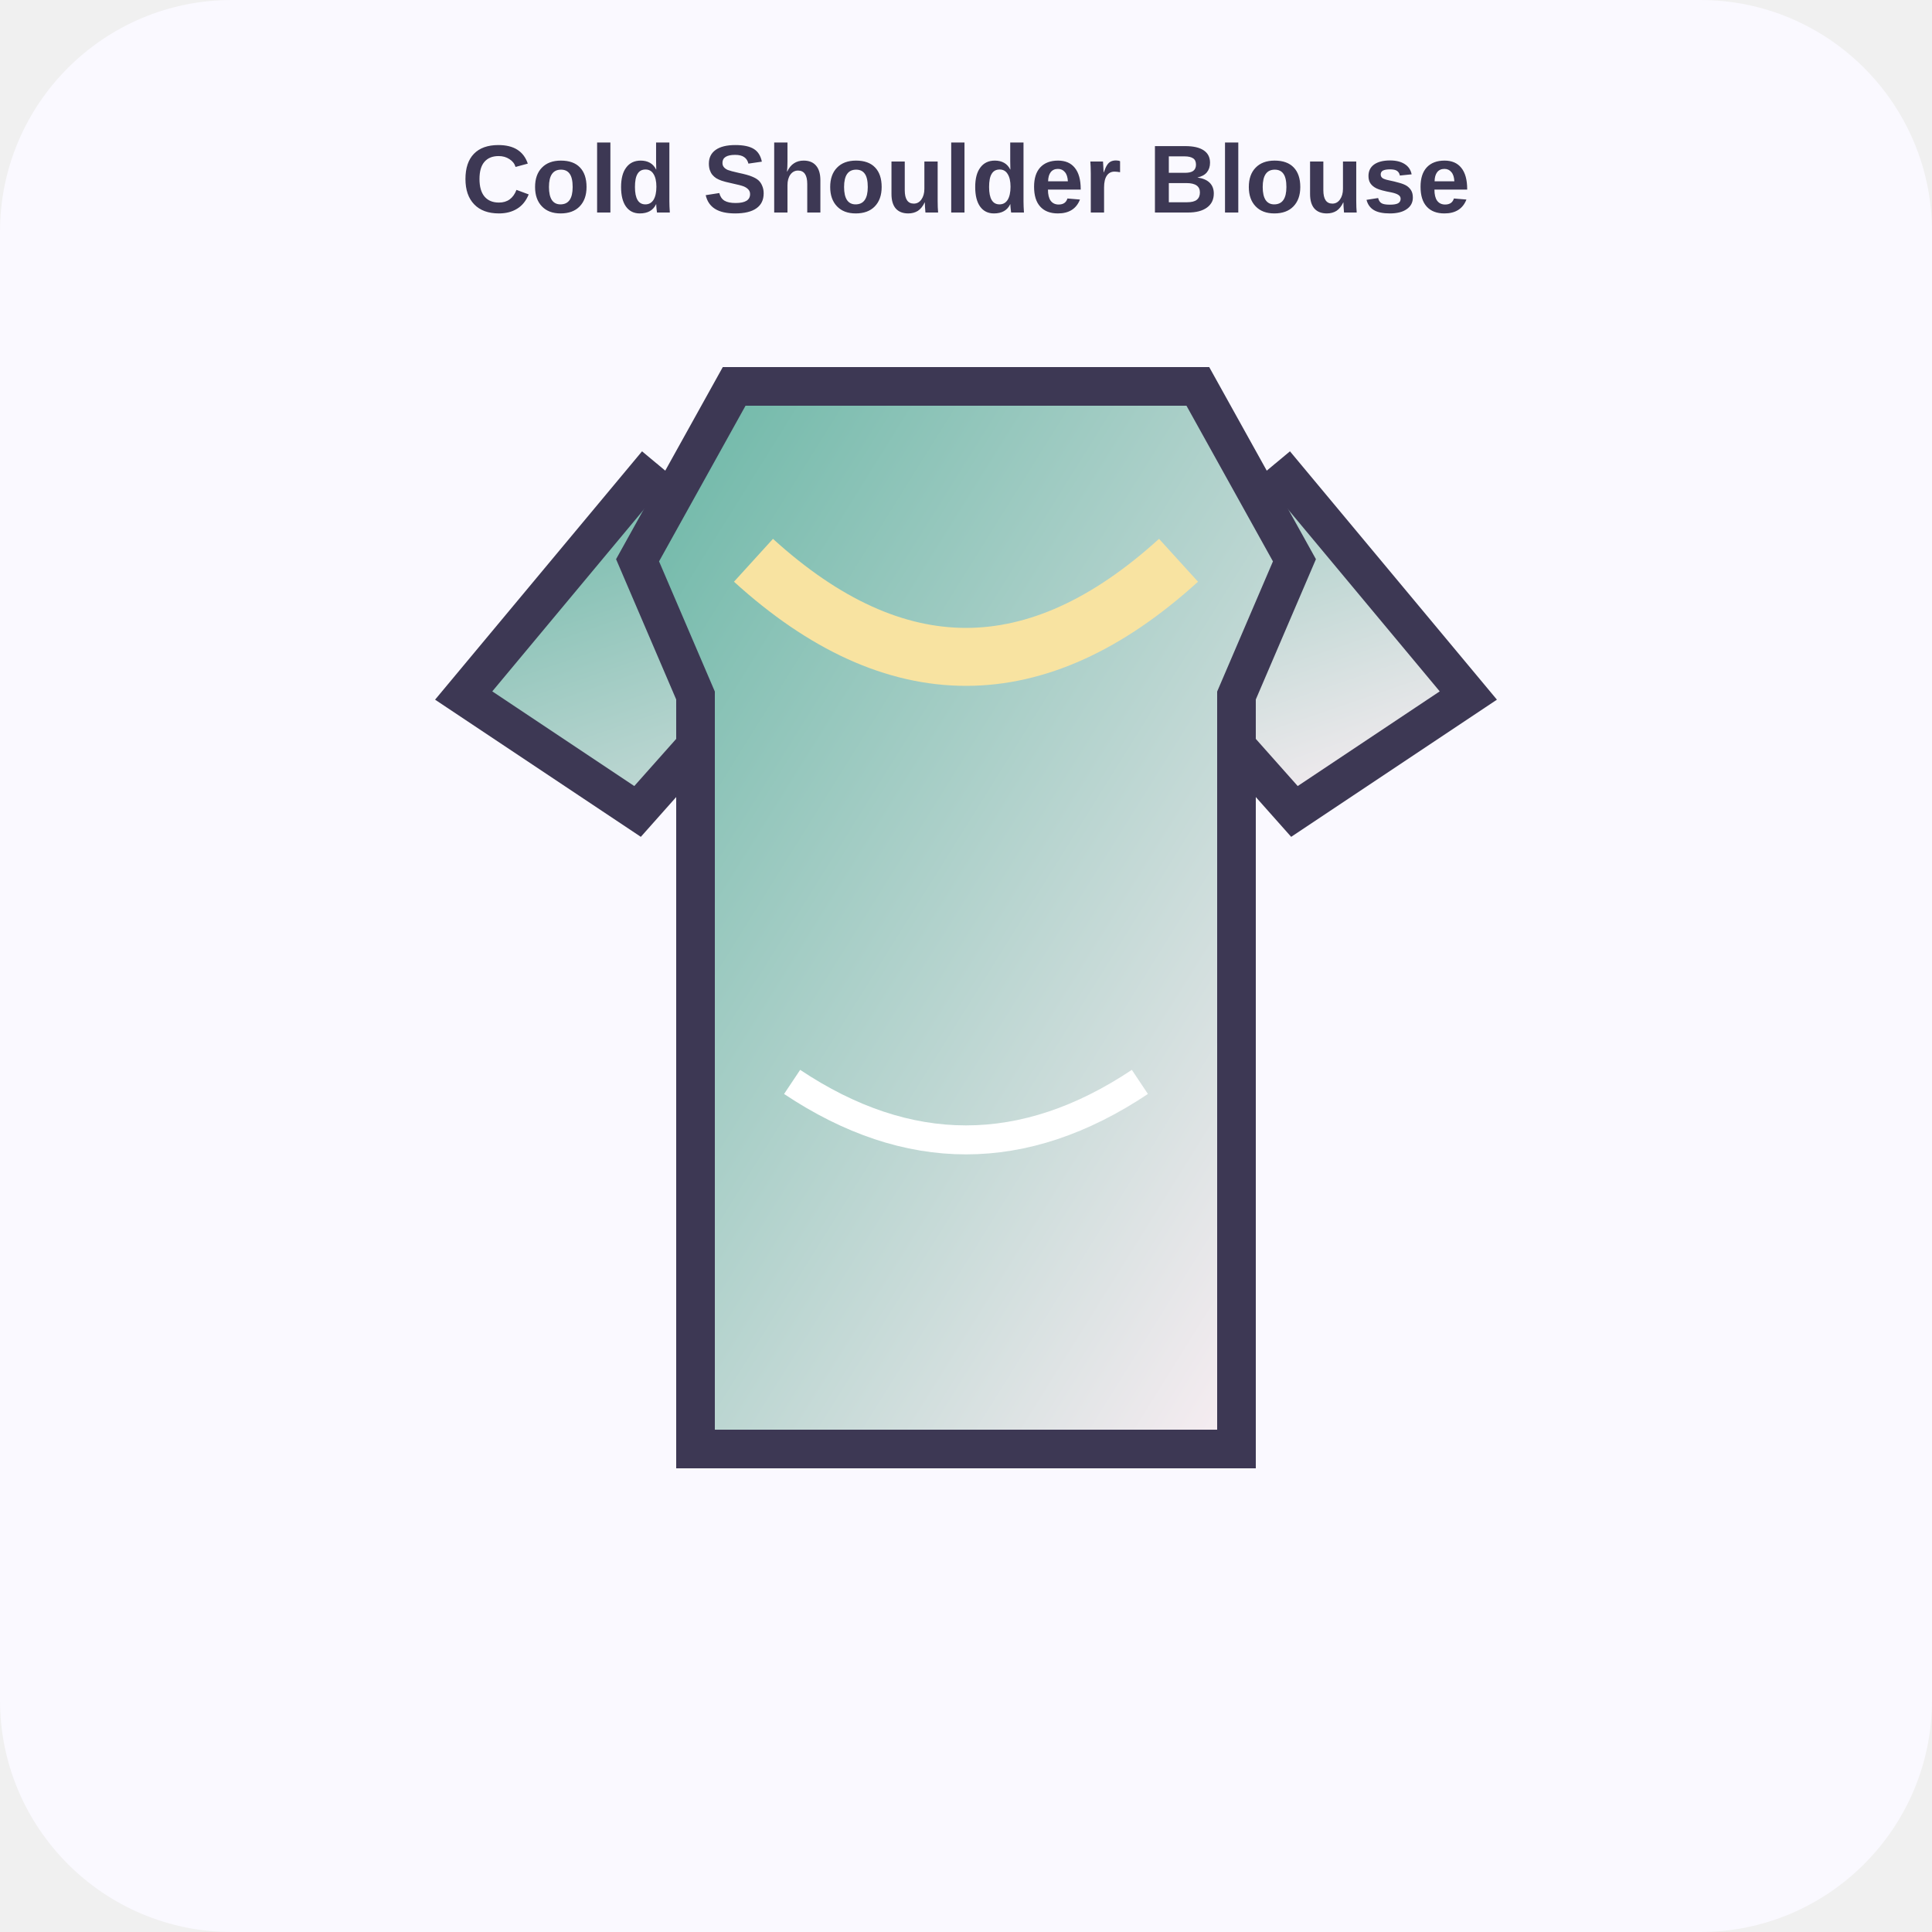
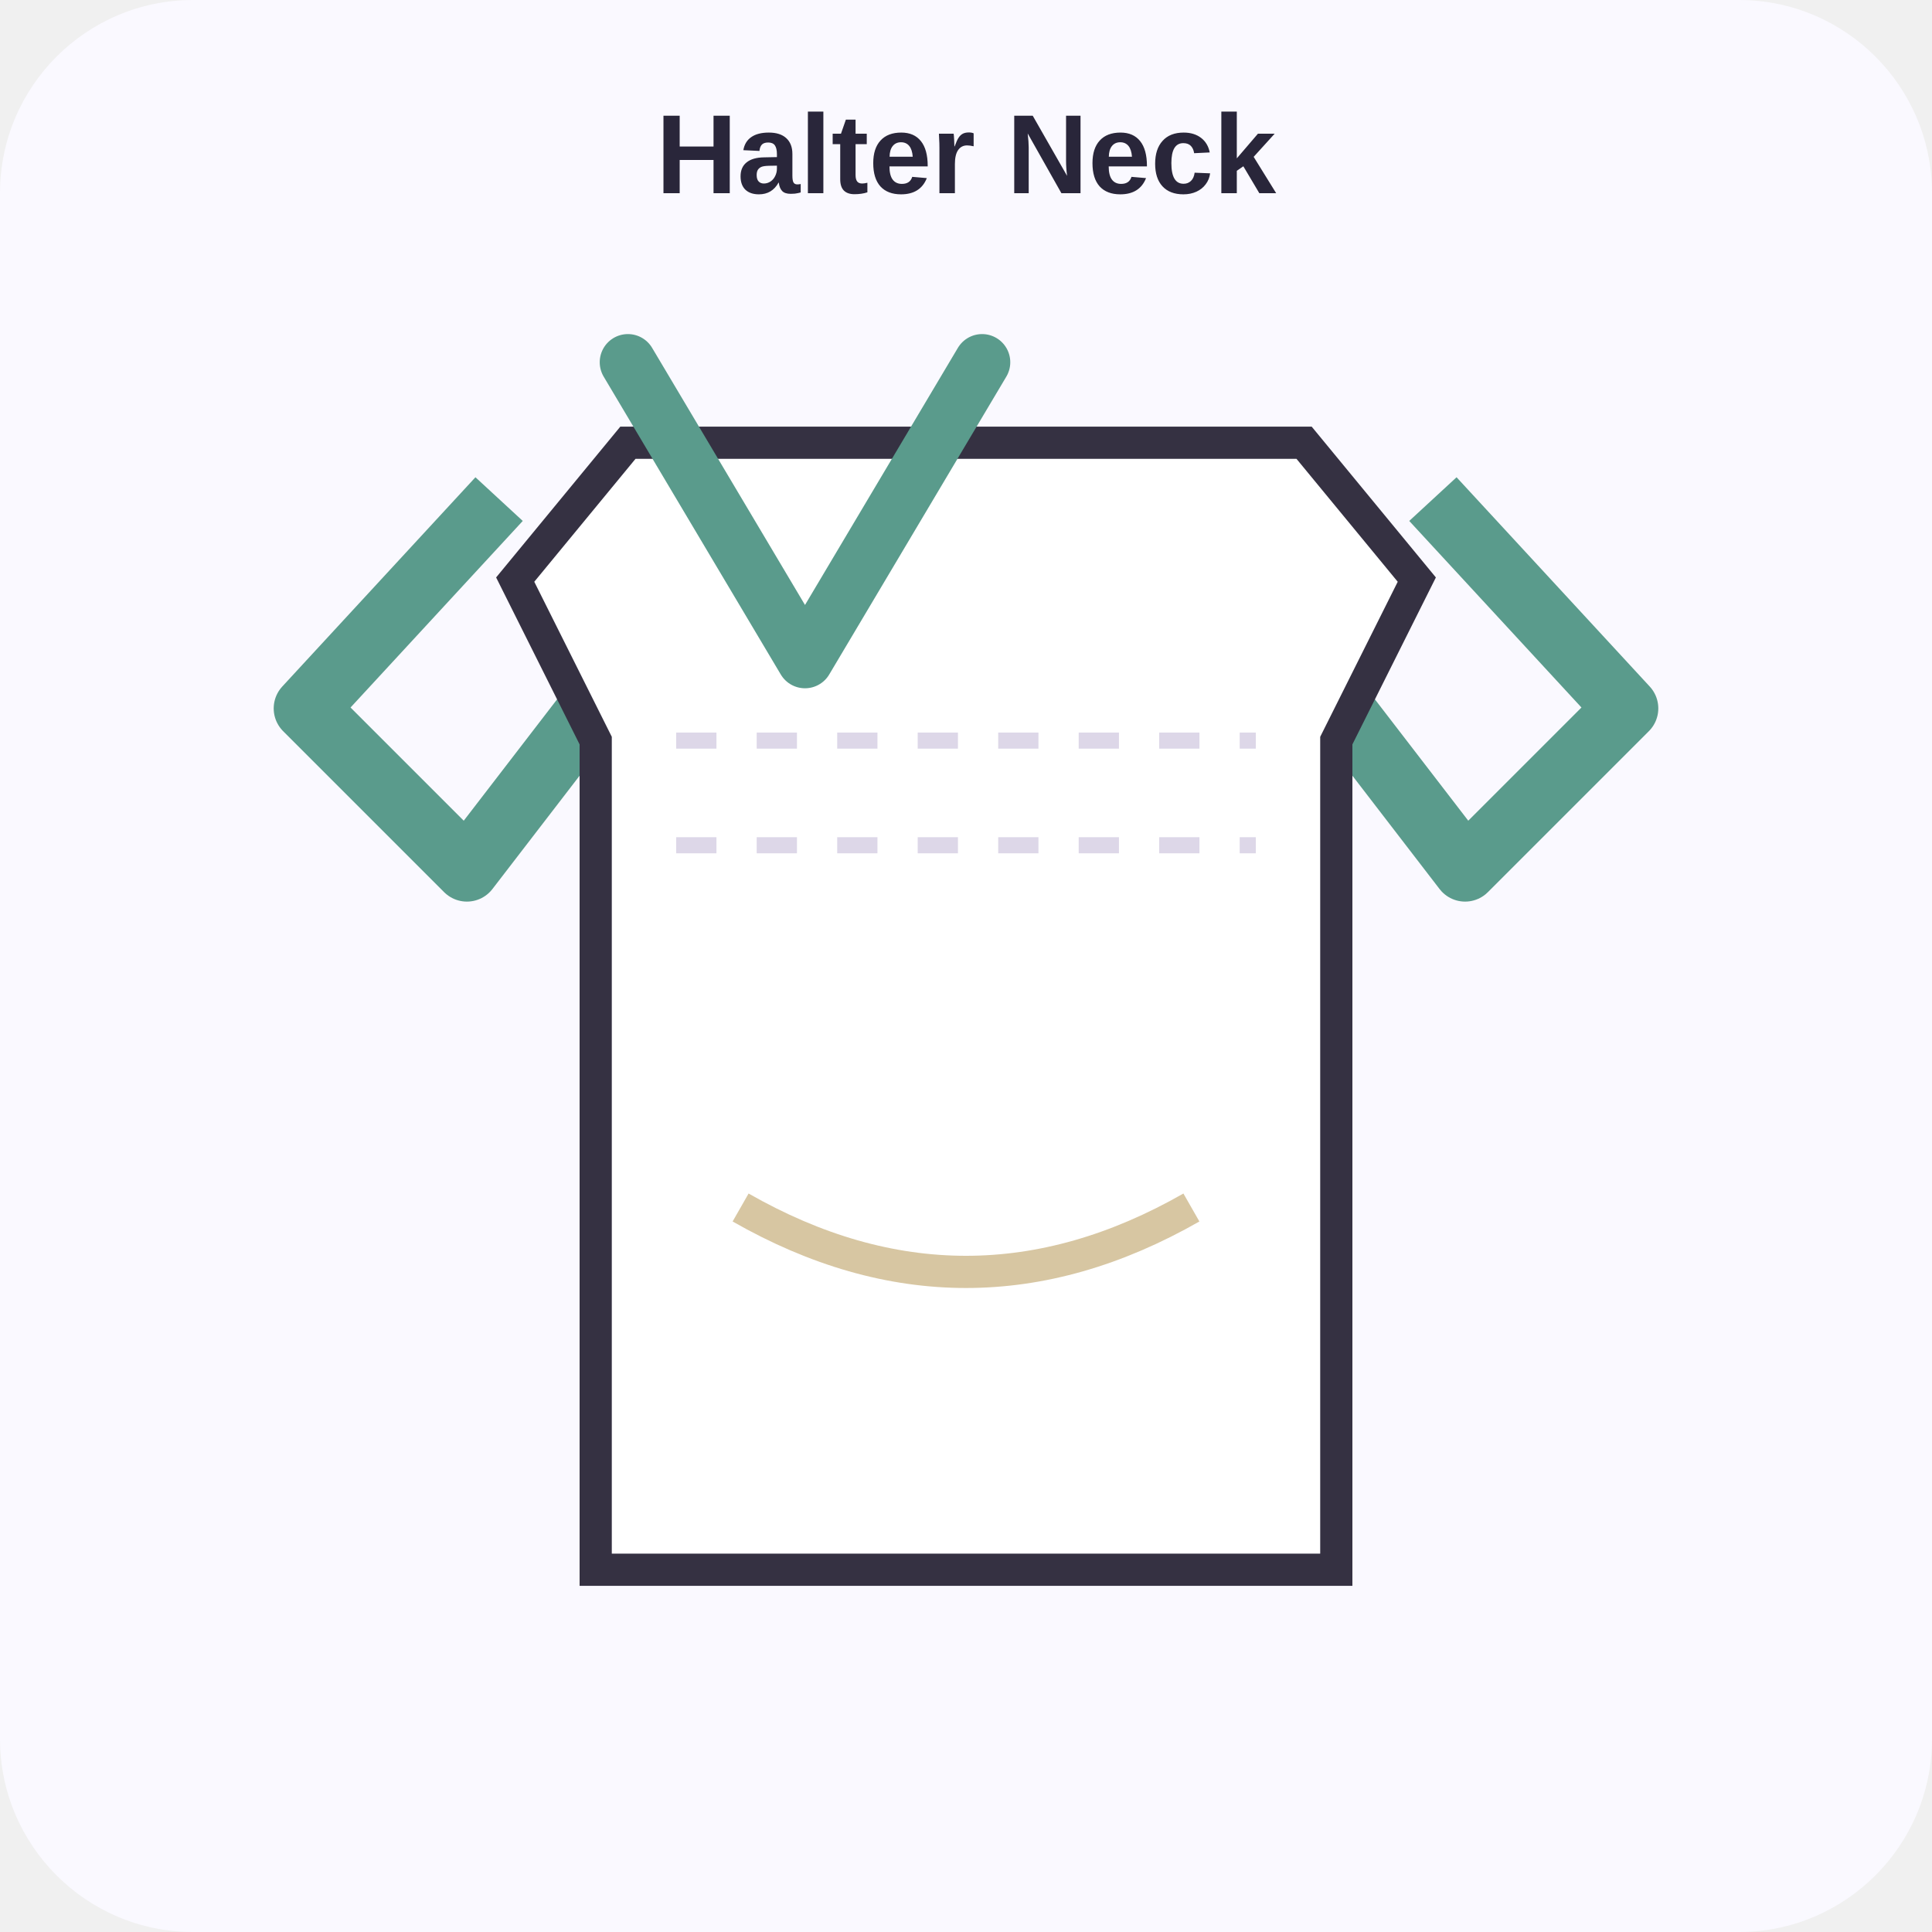
- <svg xmlns="http://www.w3.org/2000/svg" viewBox="0 0 200 200">
-   <defs>
-     <linearGradient id="g9" x1="0" y1="0" x2="1" y2="1">
-       <stop stop-color="#69b6a5" />
-       <stop offset="1" stop-color="#fff0f6" />
-     </linearGradient>
-   </defs>
-   <rect width="200" height="200" rx="24" fill="#faf9ff" />
-   <text x="100" y="22" text-anchor="middle" font-family="Arial" font-size="10" font-weight="700" fill="#3d3854">Cold Shoulder Blouse</text>
-   <path d="M68 48L48 72L66 84L82 66M132 48L152 72L134 84L118 66" fill="url(#g9)" stroke="#3d3854" stroke-width="4" />
-   <path d="M76 40H124L134 58L128 72V150H72V72L66 58Z" fill="url(#g9)" stroke="#3d3854" stroke-width="4" />
-   <path d="M78 58 Q100 78 122 58" fill="none" stroke="#f8e3a1" stroke-width="6" />
-   <path d="M82 112Q100 124 118 112" fill="none" stroke="#fff" stroke-width="3" />
+ <svg xmlns="http://www.w3.org/2000/svg" viewBox="0 0 240 240">
+   <rect width="240" height="240" rx="24" fill="#faf9ff" />
+   <text x="120" y="24" text-anchor="middle" font-family="Arial" font-size="14" font-weight="700" fill="#29263a">Halter Neck</text>
+   <path d="M62 62 L38 88 L58 108 L78 82 M178 62 L202 88 L182 108 L162 82" fill="none" stroke="#5a9b8c" stroke-width="8" stroke-linejoin="round" />
+   <path d="M78 55 H162 L176 72 L166 92 V195 H74 V92 L64 72 Z" fill="white" stroke="#353142" stroke-width="4" />
+   <path d="M84 92 H156 M84 105 H156" stroke="#ddd7e8" stroke-width="2" stroke-dasharray="5 5" />
+   <g fill="none" stroke="#5a9b8c" stroke-width="7" stroke-linecap="round" stroke-linejoin="round">
+     <path d="M78 45 L100 82 L122 45" />
+   </g>
+   <path d="M92 150 Q120 166 148 150" fill="none" stroke="#d7c6a2" stroke-width="4" />
</svg>
